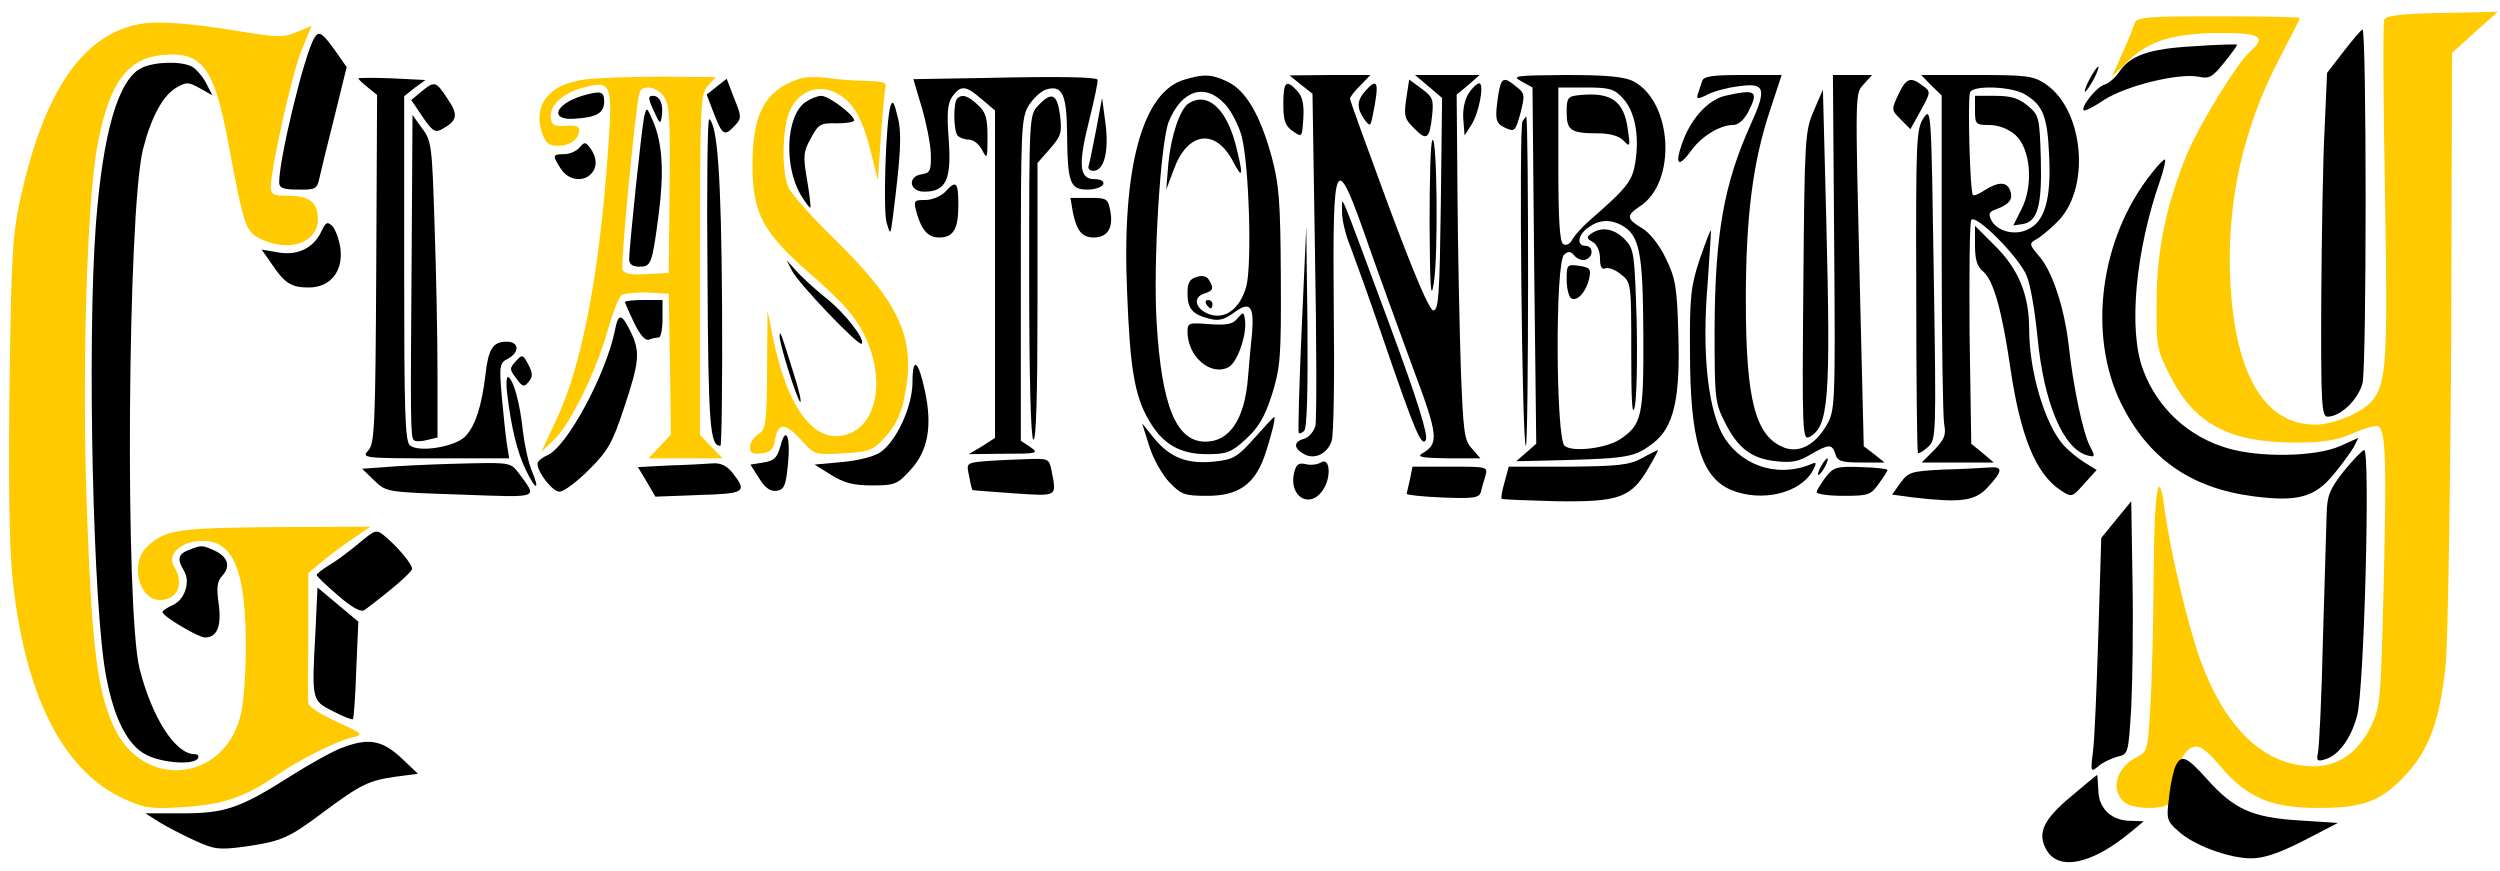
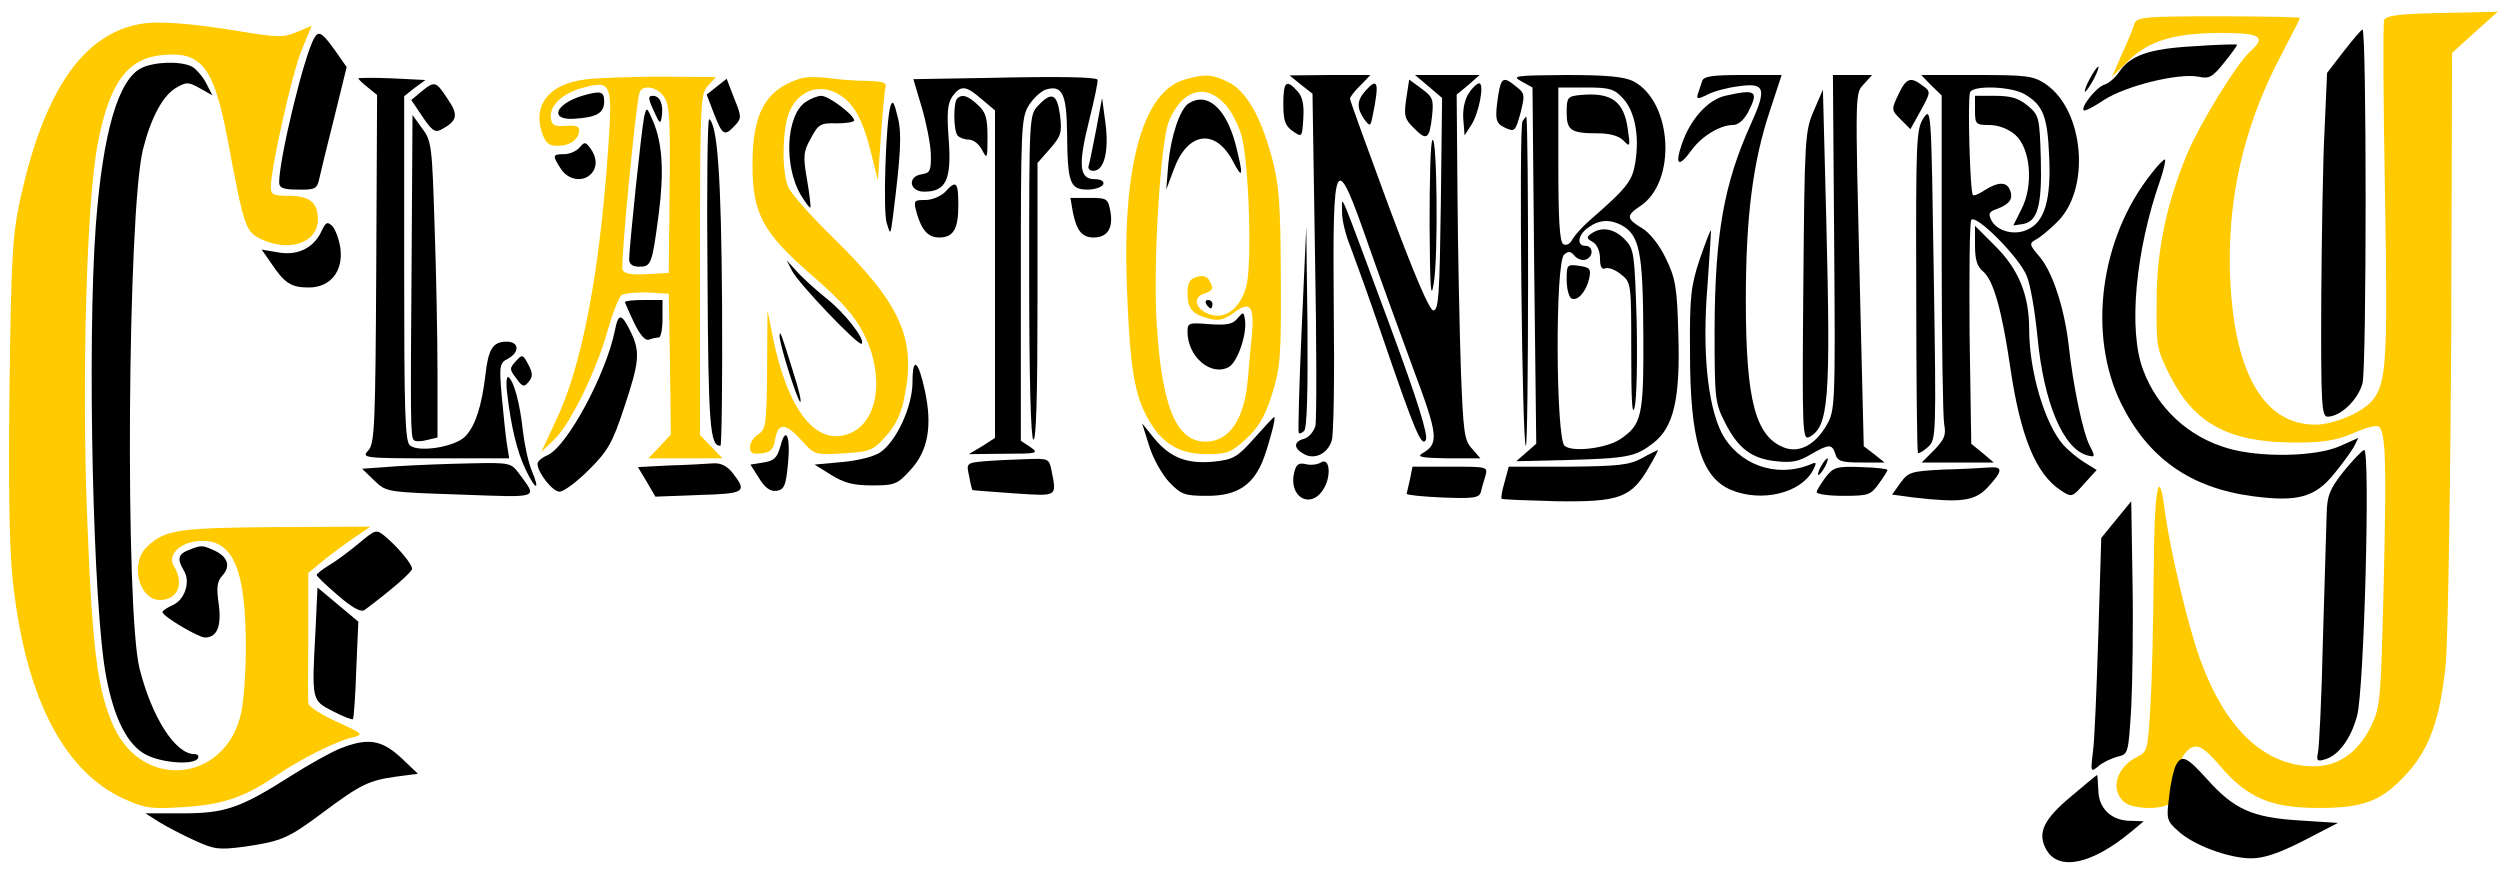
<svg xmlns="http://www.w3.org/2000/svg" version="1.0" width="600pt" height="209pt" viewBox="0 0 600 209" preserveAspectRatio="xMidYMid meet" id="svg99">
  <defs id="defs99" />
  <g transform="translate(0,209) scale(0.1,-0.1)" fill="#000000" stroke="none" id="g99">
    <path d="m 5721.918,2041.879 c -3,-7 -2,-193 2,-412 7,-412 4,-461 -32,-503 -25,-28 -92,-56 -135,-56 -121,0 -192,118 -204,340 -10,193 30,374 123,549 24,46 44,85 44,87 0,2 -88,4 -195,4 -177,0 -196,-2 -202,-17 -3,-10 -16,-43 -30,-73 l -24,-55 39,38 c 50,49 111,67 224,67 94,0 108,-9 68,-45 -33,-30 -120,-172 -152,-248 -49,-120 -72,-229 -72,-353 -1,-108 0,-113 34,-180 58,-113 141,-157 300,-157 66,0 96,5 137,22 28,13 56,20 61,17 18,-11 20,-83 13,-376 -7,-287 -8,-297 -31,-345 -31,-62 -78,-95 -136,-95 -118,0 -212,88 -273,255 -30,82 -74,269 -86,363 -14,109 -25,45 -26,-155 -1,-115 -4,-257 -8,-318 -6,-104 -7,-110 -31,-122 -49,-24 -66,-76 -34,-107 18,-19 94,-22 112,-4 7,7 12,24 12,39 0,43 20,88 43,95 16,5 30,-4 66,-46 65,-76 122,-100 236,-100 109,0 152,17 211,82 55,59 81,134 94,265 5,59 11,413 13,787 l 2,678 55,50 55,49 -134,-3 c -102,-2 -135,-6 -139,-17 z" fill="#FFCA00" id="path2" />
    <path d="M329 2031 c-133 -28 -224 -163 -280 -417 -19 -88 -22 -138 -26 -441 -3 -220 -1 -384 6 -460 28 -288 120 -472 268 -540 51 -23 64 -25 144 -20 94 6 147 24 221 75 57 39 146 84 183 92 29 7 28 8 -37 38 -38 17 -68 37 -68 44 -1 7 -1 81 0 163 l0 150 28 23 c15 13 48 38 74 56 l47 32 -227 -1 c-237 -2 -265 -6 -309 -47 -42 -39 -20 -128 31 -128 42 0 59 39 34 80 -19 29 17 62 68 62 75 0 104 -72 104 -257 0 -57 -5 -127 -11 -155 -36 -167 -235 -189 -306 -34 -39 86 -52 186 -64 508 -13 330 -1 759 26 893 28 145 71 203 155 211 94 9 123 -29 156 -201 40 -214 43 -223 81 -241 67 -32 135 -9 136 47 0 41 -20 57 -69 57 -38 0 -44 3 -44 21 0 45 51 273 74 329 l24 58 -36 -15 c-31 -13 -46 -13 -131 1 -126 21 -208 27 -252 17z" fill="#FFCA00" id="path3" />
    <path d="M5625 1967 l-40 -52 -6 -135 c-4 -74 -7 -260 -8 -412 -1 -248 1 -278 15 -278 31 0 73 40 84 80 10 39 10 851 0 849 -3 0 -23 -24 -45 -52z" id="path4" />
    <path d="M755 2000 c-24 -38 -85 -290 -85 -348 0 -13 10 -17 45 -17 41 -1 46 2 51 25 3 14 19 80 36 147 l30 122 -28 40 c-30 42 -39 48 -49 31z" id="path5" />
    <path d="M5265 1979 c-108 -6 -153 -22 -180 -63 -9 -13 -24 -26 -34 -29 -19 -5 -58 -54 -50 -62 3 -2 25 9 50 26 52 33 176 64 225 55 27 -6 34 -1 63 35 18 22 31 41 30 42 -2 1 -49 0 -104 -4z" id="path6" />
    <path d="M340 1927 c-56 -27 -93 -154 -110 -377 -21 -280 -7 -922 25 -1085 19 -100 51 -163 95 -186 37 -20 115 -26 125 -9 3 6 0 10 -8 10 -46 0 -102 87 -132 205 -35 140 -29 1093 8 1246 19 76 48 131 81 149 24 14 29 13 56 -2 l30 -17 -15 29 c-8 16 -24 34 -34 40 -27 14 -90 12 -121 -3z" id="path7" />
    <path d="M5015 1900 c-9 -16 -13 -30 -11 -30 3 0 12 14 21 30 9 17 13 30 11 30 -3 0 -12 -13 -21 -30z" id="path9" />
    <path d="M860 1902 c0 -2 10 -12 23 -22 l22 -18 -2 -417 c-2 -376 -4 -420 -19 -436 -17 -18 -12 -19 161 -19 l177 0 -6 38 c-3 20 -8 71 -12 113 -6 72 -5 78 15 88 29 16 27 41 -3 41 -33 0 -44 -17 -51 -80 -9 -75 -24 -121 -47 -146 -23 -26 -112 -41 -134 -23 -12 9 -14 81 -14 424 l0 414 25 20 26 19 -81 4 c-44 2 -80 1 -80 0z" id="path10" />
    <path d="M1402 1899 c-83 -11 -123 -60 -102 -125 9 -28 17 -34 39 -34 29 0 51 16 51 38 0 9 -10 12 -32 10 -27 -2 -34 1 -36 19 -4 29 28 60 79 73 67 18 70 10 58 -155 -21 -298 -63 -515 -125 -645 l-35 -75 31 30 c39 37 102 166 129 264 12 41 26 78 33 83 7 4 36 7 63 6 l50 -3 3 -169 2 -169 -27 -29 -27 -28 89 0 89 0 -27 28 -27 28 0 409 c0 389 1 410 19 429 l19 21 -131 1 c-73 0 -156 -3 -185 -7z m192 -42 c13 -18 15 -59 13 -222 l-2 -200 -53 -3 c-38 -2 -54 1 -58 11 -5 14 32 399 41 425 7 20 43 14 59 -11z" fill="#FFCA00" id="path11" />
    <path d="M1569 1824 c14 -31 16 -33 19 -15 5 30 -4 51 -21 51 -12 0 -12 -6 2 -36z" id="path12" />
    <path d="M1546 1810 c-6 -27 -36 -314 -36 -342 0 -12 8 -18 24 -18 29 0 31 5 47 127 13 101 9 169 -14 223 -15 34 -15 34 -21 10z" id="path13" />
    <path d="M1919 1901 c-82 -27 -113 -82 -113 -206 0 -118 24 -163 144 -267 72 -63 102 -97 123 -139 51 -101 35 -211 -33 -239 -80 -33 -149 53 -185 230 l-13 65 -1 -142 c-1 -131 -3 -144 -21 -155 -11 -7 -20 -21 -20 -31 0 -14 6 -18 27 -15 22 2 29 9 33 32 7 42 24 42 62 1 33 -37 33 -37 102 -33 63 4 71 6 101 40 22 23 37 53 44 87 32 148 -5 230 -175 396 -51 50 -98 103 -103 118 -16 42 -13 144 5 182 20 44 63 62 104 45 43 -18 68 -57 89 -141 l18 -72 7 104 c4 57 9 111 11 119 4 12 -6 15 -48 16 -28 0 -70 4 -92 7 -22 3 -52 3 -66 -2z" fill="#FFCA00" id="path14" />
    <path d="M2369 1903 l-177 -3 20 -67 c11 -37 21 -87 22 -112 1 -41 -2 -46 -21 -49 -36 -5 -31 -42 5 -42 52 0 66 28 59 124 -5 65 -3 88 9 105 20 27 32 26 70 -7 l32 -27 0 -393 0 -393 -31 -20 -32 -19 85 1 c80 0 84 1 63 16 l-23 15 0 387 c0 364 1 388 19 418 11 17 29 34 41 38 39 12 50 -10 51 -104 1 -121 7 -136 49 -136 18 0 35 6 38 13 2 7 -6 12 -21 12 -37 0 -40 34 -13 141 13 52 22 96 20 98 -6 6 -86 8 -265 4z" id="path15" />
-     <path d="M2843 1899 c-101 -29 -151 -211 -138 -509 7 -184 18 -250 52 -308 33 -58 75 -82 140 -82 47 0 58 4 93 36 31 29 45 52 63 108 20 65 22 90 21 281 -1 182 -4 221 -22 289 -28 101 -62 159 -106 180 -38 18 -56 19 -103 5z m97 -59 c15 -16 33 -51 40 -77 18 -70 25 -309 11 -361 -15 -53 -51 -80 -89 -66 -33 12 -40 40 -13 49 23 7 25 13 12 34 -5 8 -16 11 -30 6 -16 -5 -21 -14 -21 -39 0 -37 12 -51 53 -61 22 -6 36 -2 59 15 38 28 48 16 43 -49 -3 -26 -7 -74 -10 -109 -8 -98 -44 -152 -102 -152 -70 0 -105 85 -117 285 -9 141 9 433 29 483 31 76 87 94 135 42z" id="path16" />
+     <path d="M2843 1899 c-101 -29 -151 -211 -138 -509 7 -184 18 -250 52 -308 33 -58 75 -82 140 -82 47 0 58 4 93 36 31 29 45 52 63 108 20 65 22 90 21 281 -1 182 -4 221 -22 289 -28 101 -62 159 -106 180 -38 18 -56 19 -103 5z m97 -59 c15 -16 33 -51 40 -77 18 -70 25 -309 11 -361 -15 -53 -51 -80 -89 -66 -33 12 -40 40 -13 49 23 7 25 13 12 34 -5 8 -16 11 -30 6 -16 -5 -21 -14 -21 -39 0 -37 12 -51 53 -61 22 -6 36 -2 59 15 38 28 48 16 43 -49 -3 -26 -7 -74 -10 -109 -8 -98 -44 -152 -102 -152 -70 0 -105 85 -117 285 -9 141 9 433 29 483 31 76 87 94 135 42z" fill="#FFCA00" id="path16" />
    <path d="M2853 1842 c-21 -13 -43 -79 -49 -145 l-5 -62 18 48 c33 91 100 100 142 20 24 -46 26 -36 6 42 -23 86 -68 125 -112 97z" id="path17" />
    <path d="M2895 1360 c3 -5 8 -10 11 -10 2 0 4 5 4 10 0 6 -5 10 -11 10 -5 0 -7 -4 -4 -10z" id="path18" />
    <path d="M2970 1326 c-11 -14 -25 -17 -67 -14 -50 4 -53 3 -53 -18 0 -60 56 -108 99 -85 21 12 44 78 39 113 -3 20 -4 20 -18 4z" id="path19" />
    <path d="M3122 1887 l28 -22 6 -386 c4 -212 4 -397 1 -411 -4 -14 -16 -28 -27 -31 -26 -7 -26 -23 0 -37 25 -14 56 1 66 32 5 13 7 156 5 320 -3 371 3 381 84 148 26 -74 74 -206 106 -293 62 -165 63 -182 21 -206 -12 -8 4 -10 62 -11 l79 0 -20 23 c-19 20 -21 39 -27 192 -3 94 -7 280 -8 414 l-2 244 28 23 27 24 -78 0 -77 0 32 -27 33 -28 -3 -255 c-3 -215 -5 -255 -18 -255 -9 0 -44 81 -107 250 -51 138 -93 254 -93 258 0 4 11 19 25 32 l24 25 -97 0 -97 -1 27 -22z" id="path20" />
    <path d="M3651 1895 l27 -15 4 -427 5 -428 -24 -21 -24 -21 123 3 c145 4 163 8 205 40 50 38 66 107 61 263 -3 113 -7 133 -30 181 -16 33 -39 62 -58 73 -37 22 -37 30 -4 52 89 58 78 251 -16 300 -22 11 -64 15 -162 15 -121 -1 -131 -2 -107 -15z m244 -41 c28 -30 40 -88 30 -152 -7 -46 -18 -61 -111 -142 -16 -14 -34 -34 -40 -44 -6 -12 -15 -16 -22 -12 -9 5 -12 60 -12 192 l0 184 65 0 c58 0 69 -3 90 -26z m-4 -304 c44 -24 52 -64 53 -260 1 -200 -3 -219 -57 -255 -33 -21 -113 -31 -132 -15 -21 18 -23 441 -1 459 10 9 16 8 25 -3 7 -8 19 -12 27 -9 19 7 18 33 -1 33 -22 0 -18 27 7 44 26 19 51 20 79 6z" id="path21" />
    <path d="M3793 1862 c-31 -3 -33 -6 -33 -42 0 -43 10 -50 75 -50 28 0 50 -6 61 -17 16 -17 17 -15 11 25 -9 69 -39 91 -114 84z" id="path22" />
    <path d="M3820 1530 c-13 -9 -13 -12 3 -21 10 -6 17 -22 17 -39 0 -20 4 -28 13 -24 8 3 25 -4 38 -15 24 -19 24 -22 24 -186 0 -114 2 -156 8 -133 5 18 7 111 5 206 -5 164 -6 174 -28 197 -25 26 -55 32 -80 15z" id="path23" />
    <path d="M3760 1419 c0 -21 5 -41 11 -45 14 -8 35 14 43 47 5 24 2 27 -24 31 -29 4 -30 3 -30 -33z" id="path24" />
    <path d="M4085 1895 c-3 -8 -7 -22 -10 -30 -4 -13 -1 -14 23 -2 15 8 49 17 75 20 63 9 68 -5 29 -91 -65 -144 -86 -265 -87 -492 0 -167 1 -177 25 -224 31 -62 64 -87 123 -93 36 -4 54 -1 82 16 45 26 52 26 60 1 5 -17 15 -20 62 -20 l56 0 -25 20 -25 19 -9 368 c-12 499 -12 477 10 502 l19 21 -47 0 -47 0 3 -402 c3 -391 2 -404 -18 -438 -27 -47 -64 -67 -100 -55 -71 26 -94 113 -94 355 0 201 17 332 58 455 l28 85 -93 0 c-74 0 -95 -3 -98 -15z" id="path26" />
    <path d="M4635 1885 l25 -24 0 -379 c0 -209 3 -393 6 -410 5 -26 1 -36 -24 -62 l-30 -30 86 0 87 0 -27 23 -27 22 -4 263 c-1 144 0 267 4 274 10 16 115 -89 133 -134 9 -20 20 -86 26 -147 15 -158 62 -269 120 -284 18 -5 19 -3 6 22 -17 31 -41 148 -51 241 -10 89 -39 179 -71 215 -24 28 -24 31 -8 40 10 5 33 24 50 41 82 78 67 268 -26 332 -30 20 -45 22 -166 22 l-133 0 24 -25z m224 -21 c44 -26 55 -52 59 -149 5 -104 -11 -158 -52 -176 -31 -15 -72 -4 -86 21 -9 17 -7 22 14 29 30 12 38 24 30 45 -8 20 -28 20 -60 0 -13 -9 -27 -15 -29 -12 -7 6 -13 229 -7 246 6 18 98 15 131 -4z" id="path27" />
    <path d="M4740 1825 c0 -33 2 -35 34 -35 22 0 45 -9 62 -23 38 -33 45 -123 15 -180 l-19 -38 21 3 c37 5 48 43 45 156 -3 100 -4 105 -31 128 -22 18 -40 24 -78 24 l-49 0 0 -35z" id="path28" />
    <path d="M1720 1882 l-24 -19 18 -47 c20 -51 25 -54 50 -27 16 17 16 21 -2 65 l-18 47 -24 -19z" id="path29" />
    <path d="M3375 1853 c-6 -41 -4 -49 19 -71 30 -31 37 -26 43 30 4 39 2 45 -25 65 l-30 22 -7 -46z" id="path30" />
    <path d="M3596 1863 c-9 -60 -7 -69 17 -80 22 -10 24 -8 36 35 11 44 11 48 -10 64 -30 25 -36 23 -43 -19z" id="path31" />
    <path d="M4556 1863 c-17 -36 -17 -37 6 -60 l23 -23 25 45 c24 44 24 45 5 59 -30 23 -40 19 -59 -21z" id="path32" />
    <path d="M1011 1870 l-24 -20 27 -40 c22 -33 30 -39 45 -31 39 21 42 35 15 74 -28 43 -31 43 -63 17z" id="path33" />
    <path d="M3080 1841 c0 -40 4 -53 23 -66 22 -15 22 -15 25 31 2 33 -2 52 -14 65 -27 30 -34 23 -34 -30z" id="path34" />
    <path d="M3277 1872 c-21 -23 -21 -42 -3 -68 14 -18 15 -18 20 6 17 83 13 96 -17 62z" id="path35" />
    <path d="M3525 1866 c-10 -15 -15 -40 -13 -63 l3 -38 16 25 c19 29 32 100 19 100 -5 0 -17 -11 -25 -24z" id="path36" />
    <path d="M1397 1860 c-65 -20 -79 -59 -19 -55 54 3 72 14 72 41 0 25 -8 27 -53 14z" id="path37" />
    <path d="M4140 1860 c-42 -10 -84 -57 -104 -117 -17 -50 -7 -56 24 -13 24 33 68 60 99 60 13 0 26 12 36 30 27 52 20 57 -55 40z" id="path38" />
    <path d="M4353 1824 c-21 -49 -22 -65 -25 -421 -3 -349 -2 -370 14 -362 47 25 52 88 41 524 l-8 310 -22 -51z" id="path39" />
    <path d="M1933 1845 c-47 -33 -52 -154 -11 -223 11 -18 21 -32 23 -30 1 2 -2 32 -8 66 -10 57 -9 68 9 100 18 34 23 37 62 36 23 0 42 3 42 7 0 13 -61 59 -79 59 -9 0 -26 -7 -38 -15z" id="path40" />
    <path d="M2297 1853 c-9 -9 -9 -75 1 -88 4 -5 16 -10 27 -10 11 0 25 -11 32 -25 12 -23 13 -21 13 31 0 45 -4 60 -23 77 -24 23 -39 27 -50 15z" id="path41" />
    <path d="M2492 1837 c-22 -23 -22 -27 -22 -410 0 -246 4 -388 10 -392 7 -4 10 108 10 329 l0 335 30 34 c27 31 29 39 24 81 -7 51 -20 57 -52 23z" id="path42" />
    <path d="M2137 1835 c-11 -37 -18 -250 -9 -280 9 -30 9 -30 15 15 19 151 22 200 11 241 -8 34 -12 40 -17 24z" id="path43" />
    <path d="M2631 1780 c-8 -41 -16 -81 -18 -87 -3 -7 2 -13 11 -13 26 0 38 47 29 115 l-8 60 -14 -75z" id="path44" />
    <path d="M4616 1806 c-17 -27 -18 -54 -17 -414 0 -212 2 -387 4 -389 2 -2 13 4 24 14 20 18 20 25 14 418 -6 395 -6 399 -25 371z" id="path45" />
    <path d="M988 1484 c-3 -396 -3 -443 5 -450 3 -4 18 -4 32 0 l25 6 0 153 c0 83 -3 243 -7 355 -6 191 -7 204 -30 234 l-23 32 -2 -330z" id="path46" />
    <path d="M1698 1427 c2 -361 6 -407 31 -407 3 0 5 152 4 337 -2 309 -11 434 -31 447 -4 2 -6 -167 -4 -377z" id="path47" />
    <path d="M3654 1799 c-9 -15 -1 -779 8 -779 7 0 7 790 1 790 -1 0 -5 -5 -9 -11z" id="path48" />
    <path d="M3438 1754 c-5 -4 -7 -95 -7 -203 1 -154 3 -184 10 -141 11 63 8 355 -3 344z" id="path49" />
    <path d="M1391 1736 c-8 -9 -24 -16 -37 -16 -28 0 -29 -3 -8 -35 17 -27 52 -33 72 -13 16 16 15 40 -1 62 -12 16 -14 16 -26 2z" id="path50" />
    <path d="M5163 1673 c-123 -155 -153 -385 -73 -550 65 -132 166 -204 317 -224 107 -14 149 -3 195 54 19 23 40 52 47 64 l11 22 -45 -20 c-57 -25 -189 -28 -268 -5 -94 27 -169 96 -203 187 -37 95 -19 288 41 458 8 24 13 46 11 48 -2 2 -17 -13 -33 -34z" id="path51" />
    <path d="M2268 1629 c-10 -10 -31 -19 -47 -19 -28 0 -29 -1 -21 -31 12 -42 28 -59 54 -59 34 0 46 20 46 77 0 57 -5 62 -32 32z" id="path52" />
    <path d="M2575 1580 c9 -44 22 -60 50 -60 33 0 47 23 40 62 -6 32 -8 33 -51 33 l-45 0 6 -35z" id="path53" />
    <path d="M3221 1583 c-1 -18 8 -56 20 -85 11 -29 45 -123 74 -208 81 -237 97 -274 107 -256 6 11 -19 93 -86 274 -128 345 -115 314 -115 275z" id="path54" />
    <path d="M772 1536 c-18 -40 -56 -60 -103 -52 l-41 7 23 -33 c32 -48 48 -58 90 -58 52 0 83 39 76 94 -3 21 -12 45 -19 53 -12 12 -16 10 -26 -11z" id="path56" />
    <path d="M4740 1501 c0 -34 5 -51 20 -63 25 -22 45 -95 65 -232 24 -163 61 -254 121 -293 26 -17 27 -17 56 16 l30 33 -29 18 c-15 9 -38 28 -50 41 -45 50 -83 177 -83 279 0 81 -25 143 -80 198 l-50 50 0 -47z" id="path57" />
    <path d="M3124 1300 c-6 -135 -9 -247 -7 -249 2 -3 8 0 13 5 7 7 9 99 8 250 l-3 239 -11 -245z" id="path58" />
    <path d="M4079 1467 c-21 -64 -24 -89 -23 -222 0 -212 27 -301 99 -331 73 -30 166 -8 196 47 10 20 9 21 -7 14 -82 -33 -172 0 -212 76 -34 68 -47 197 -34 354 5 72 9 131 8 132 -1 2 -13 -30 -27 -70z" id="path59" />
    <path d="M1901 1440 c14 -29 160 -182 167 -175 10 9 -41 75 -86 110 -26 21 -58 50 -70 64 l-24 26 13 -25z" id="path62" />
    <path d="M1500 1365 c0 -2 10 -25 22 -50 14 -29 27 -44 36 -40 7 3 18 5 23 5 5 0 9 20 9 45 l0 45 -45 0 c-25 0 -45 -2 -45 -5z" id="path64" />
    <path d="M1476 1298 c-21 -105 -114 -278 -161 -300 -14 -6 -25 -15 -25 -21 0 -21 36 -67 53 -67 10 0 42 24 71 53 45 45 56 64 84 149 37 111 39 134 15 183 -21 43 -29 44 -37 3z" id="path66" />
    <path d="M1871 1284 c-1 -17 40 -148 49 -158 5 -5 -2 27 -16 70 -30 97 -32 102 -33 88z" id="path67" />
    <path d="M1238 1223 c-16 -17 -15 -20 1 -41 15 -21 19 -22 30 -8 10 12 10 20 -1 41 -13 25 -15 25 -30 8z" id="path69" />
    <path d="M2190 1173 c0 -59 -39 -143 -78 -169 -15 -10 -55 -20 -92 -23 l-65 -6 40 -25 c31 -19 53 -25 98 -25 55 0 61 3 92 37 42 45 53 105 35 189 -16 75 -30 85 -30 22z" id="path70" />
    <path d="M1217 1148 c9 -80 24 -143 45 -186 24 -50 35 -51 14 -1 -8 19 -17 61 -21 94 -7 67 -22 122 -35 130 -4 3 -6 -14 -3 -37z" id="path73" />
    <path d="M3010 1038 c-41 -46 -50 -51 -98 -56 -64 -6 -104 10 -142 56 l-29 36 17 -54 c9 -30 31 -69 48 -87 29 -30 36 -33 92 -33 73 0 112 27 136 93 15 43 29 97 24 96 -2 0 -23 -23 -48 -51z" id="path75" />
    <path d="M1873 1019 c-8 -28 -15 -35 -41 -39 l-31 -5 21 -33 c14 -23 27 -32 42 -30 18 3 22 12 27 63 7 68 -5 95 -18 44z" id="path76" />
    <path d="M3940 990 c-30 -16 -56 -19 -177 -20 l-142 0 -10 -37 c-6 -20 -9 -38 -7 -40 2 -2 61 -4 132 -6 150 -2 179 8 221 81 14 23 23 42 22 42 -2 -1 -20 -9 -39 -20z" id="path78" />
    <path d="M5625 959 c-34 -43 -40 -59 -41 -102 -1 -29 -5 -164 -9 -302 -3 -137 -9 -260 -12 -272 -4 -18 -1 -21 15 -16 33 8 64 49 79 105 17 61 32 638 17 638 -5 -1 -27 -24 -49 -51z" id="path79" />
    <path d="M2362 983 c-43 -4 -43 -5 -36 -36 3 -18 7 -33 8 -33 0 -1 45 -4 99 -8 106 -7 103 -9 91 53 -6 31 -7 31 -63 29 -31 -1 -75 -3 -99 -5z" id="path80" />
    <path d="M3170 980 c-8 -5 -24 -7 -36 -4 -17 4 -23 0 -28 -20 -14 -58 38 -89 69 -42 21 31 17 80 -5 66z" id="path81" />
    <path d="M4370 970 c-6 -11 -8 -20 -6 -20 3 0 10 9 16 20 6 11 8 20 6 20 -3 0 -10 -9 -16 -20z" id="path82" />
    <path d="M952 971 l-83 -6 29 -28 c29 -28 29 -28 207 -34 194 -7 185 -10 141 50 -19 26 -22 27 -115 25 -53 -1 -133 -4 -179 -7z" id="path83" />
    <path d="M1608 973 l-77 -4 21 -35 21 -36 103 4 c112 3 118 7 83 52 -14 18 -29 25 -47 24 -15 -1 -62 -4 -104 -5z" id="path84" />
    <path d="M3384 940 c-4 -16 -7 -32 -8 -35 0 -3 38 -7 86 -9 74 -3 88 -1 92 13 2 9 7 26 11 39 6 22 5 22 -85 22 l-90 0 -6 -30z" id="path85" />
    <path d="M4381 944 c-11 -15 -21 -31 -21 -35 0 -5 29 -9 64 -9 60 0 66 2 85 29 12 16 21 31 21 33 0 3 -29 6 -64 7 -58 2 -66 0 -85 -25z" id="path86" />
    <path d="M4663 963 c-77 -4 -83 -6 -102 -32 l-20 -28 52 -7 c113 -13 147 -9 178 25 36 39 37 50 2 47 -16 -1 -65 -4 -110 -5z" id="path87" />
    <path d="M5079 843 l-36 -44 -7 -232 c-4 -128 -9 -254 -13 -282 -6 -48 -5 -49 13 -34 10 9 31 19 46 23 26 6 26 7 33 118 3 62 5 199 3 304 l-3 191 -36 -44z" id="path88" />
    <path d="M860 785 c-23 -19 -55 -43 -71 -52 -16 -10 -29 -20 -29 -23 0 -3 23 -25 51 -49 35 -30 55 -41 64 -35 63 47 114 91 114 99 0 11 -33 51 -65 78 -21 17 -22 17 -64 -18z" id="path91" />
    <path d="M453 770 c-26 -10 -28 -22 -12 -49 17 -26 3 -70 -26 -83 -14 -6 -25 -14 -25 -17 0 -10 86 -61 102 -61 29 0 40 27 33 80 -6 40 -4 55 9 69 20 22 13 45 -20 60 -29 13 -31 13 -61 1z" id="path92" />
    <path d="M757 573 c-9 -165 -9 -164 42 -190 25 -13 46 -21 48 -19 2 2 6 55 8 118 l5 116 -49 41 -49 41 -5 -107z" id="path93" />
    <path d="M815 293 c-22 -9 -74 -38 -115 -64 -124 -79 -160 -91 -262 -91 l-89 0 33 -21 c18 -11 56 -31 85 -44 48 -22 58 -23 120 -15 89 13 105 20 188 82 91 68 111 77 175 86 l53 7 -41 39 c-47 43 -80 48 -147 21z" id="path97" />
    <path d="M5222 253 c-5 -10 -13 -43 -16 -75 -7 -53 -6 -58 21 -82 36 -34 122 -66 176 -66 30 0 66 12 125 42 l83 43 -93 6 c-112 7 -156 26 -221 99 -49 54 -61 60 -75 33z" id="path98" />
    <path d="M4971 179 c-67 -56 -82 -88 -60 -128 30 -53 110 -35 204 43 l30 25 -31 1 c-46 0 -77 29 -78 73 -1 21 -2 37 -3 37 -1 0 -29 -23 -62 -51z" id="path99" />
  </g>
</svg>
